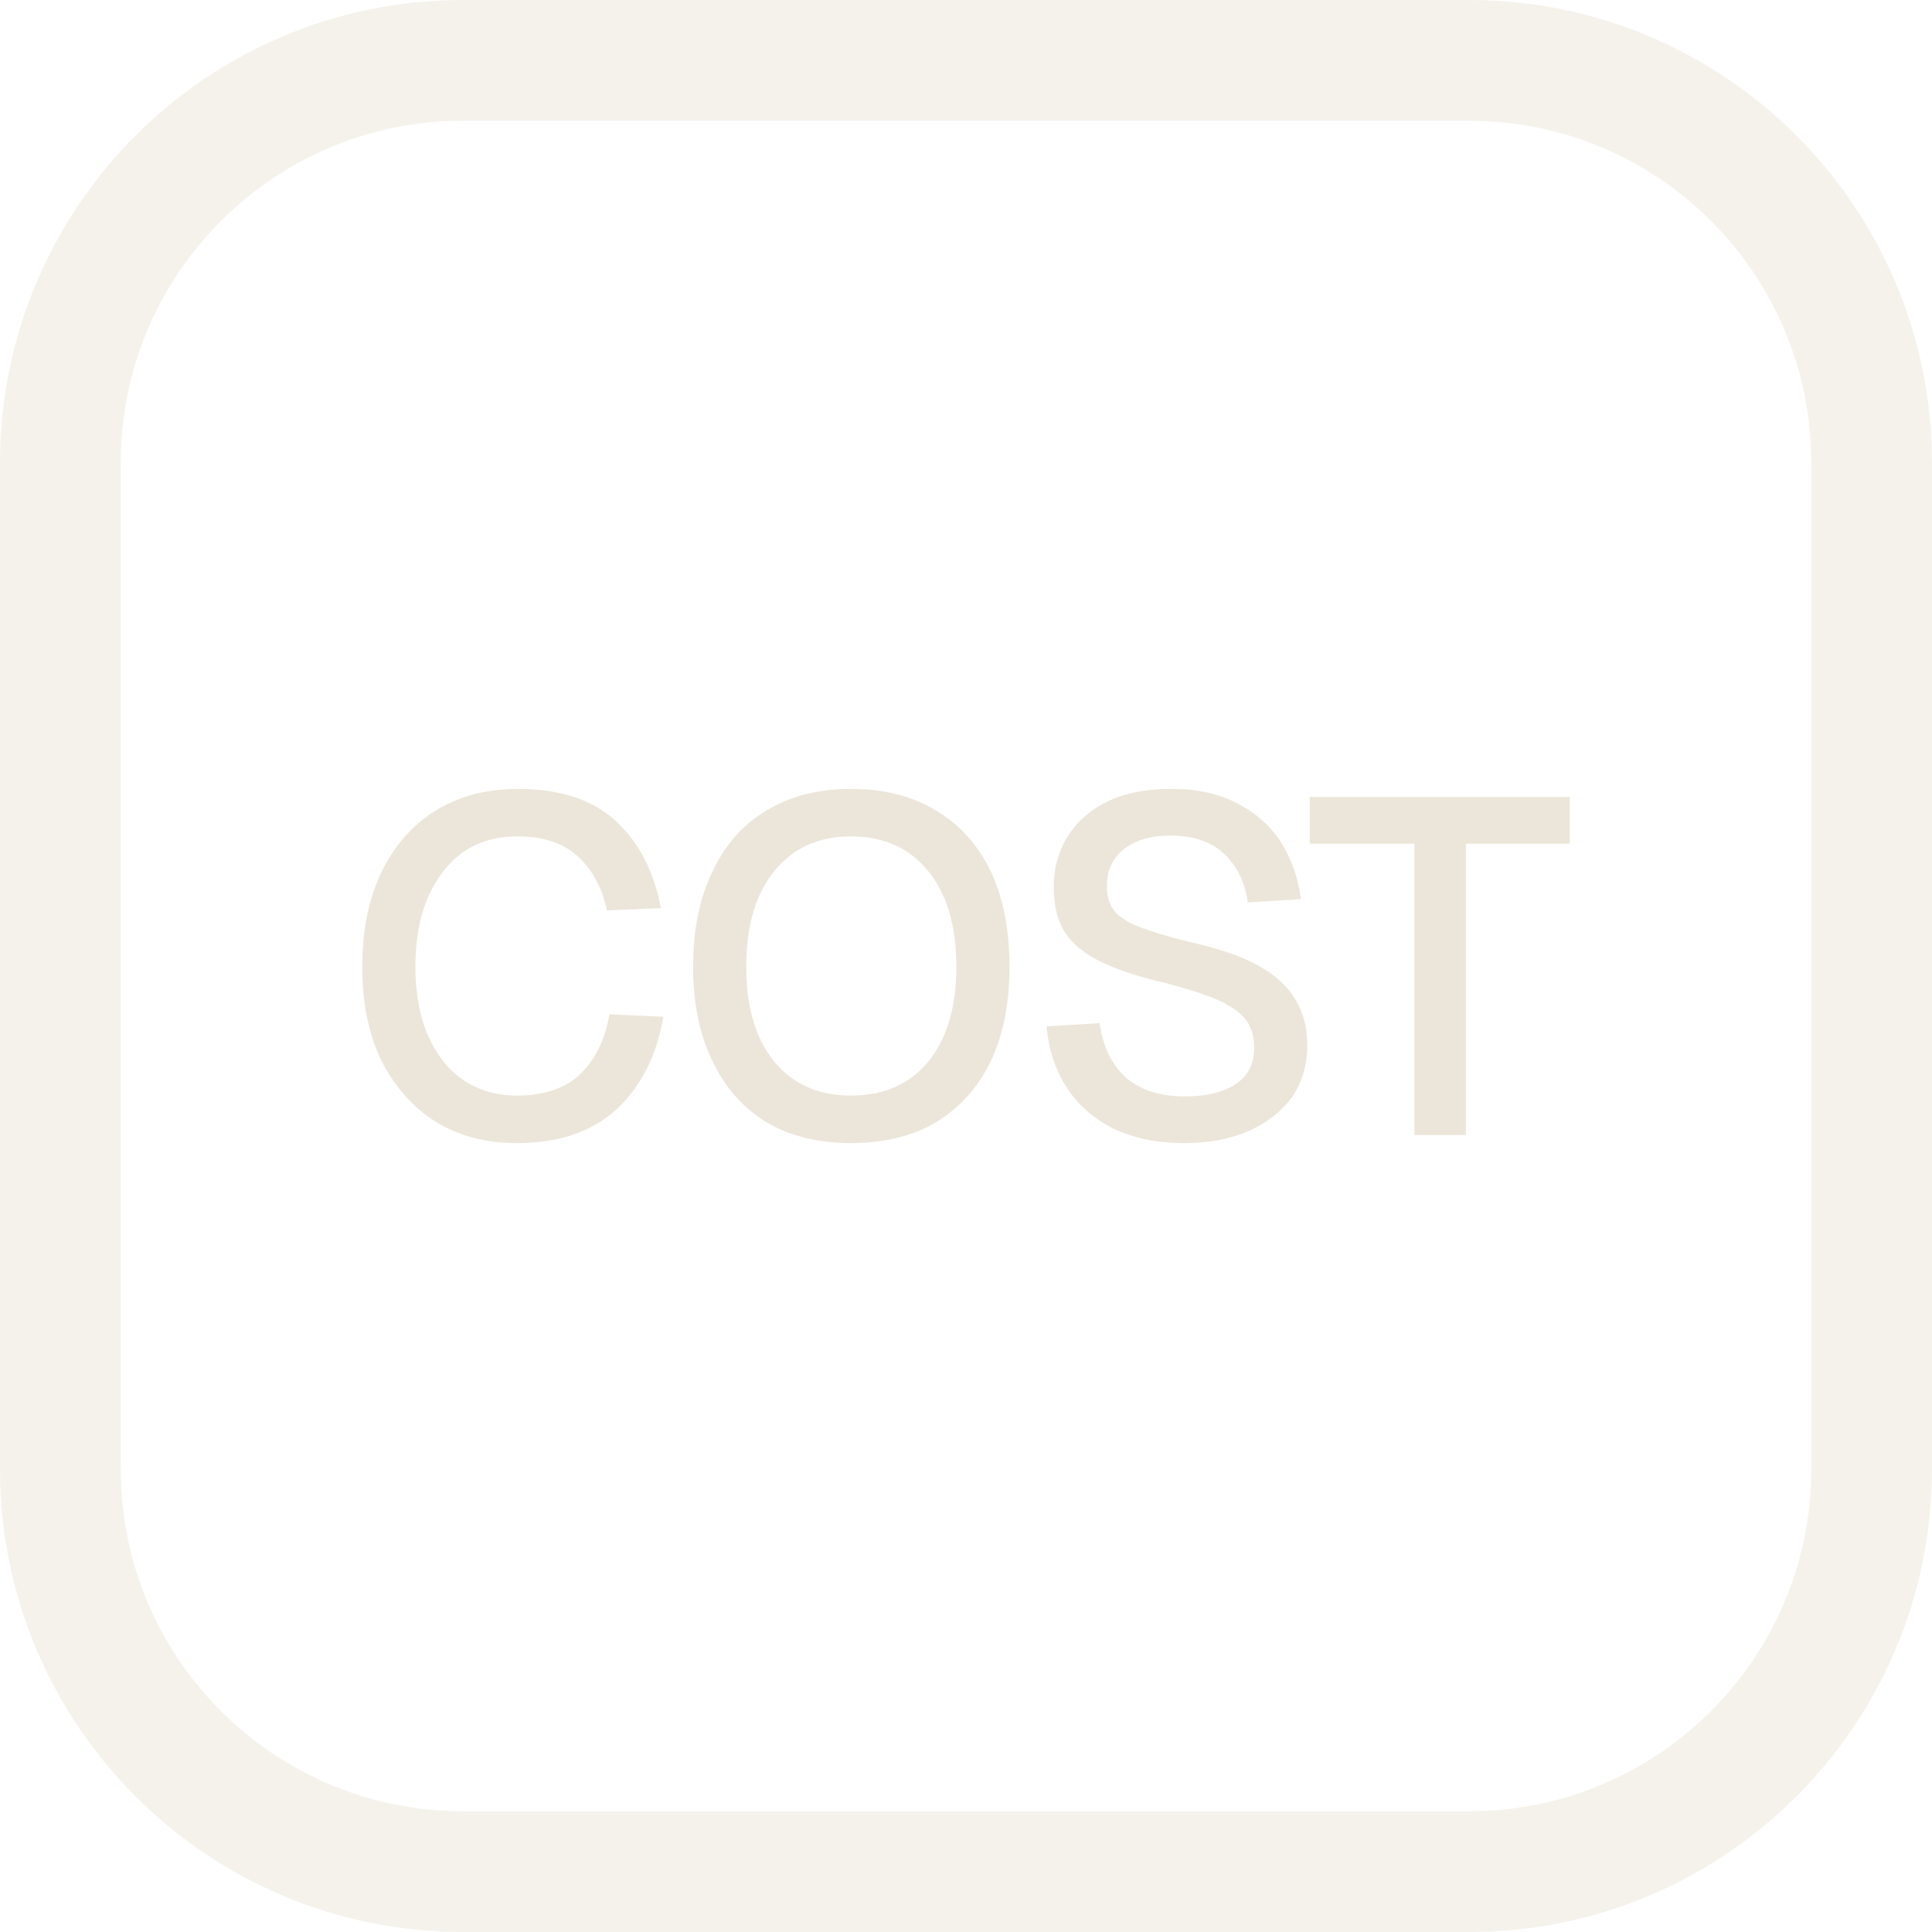
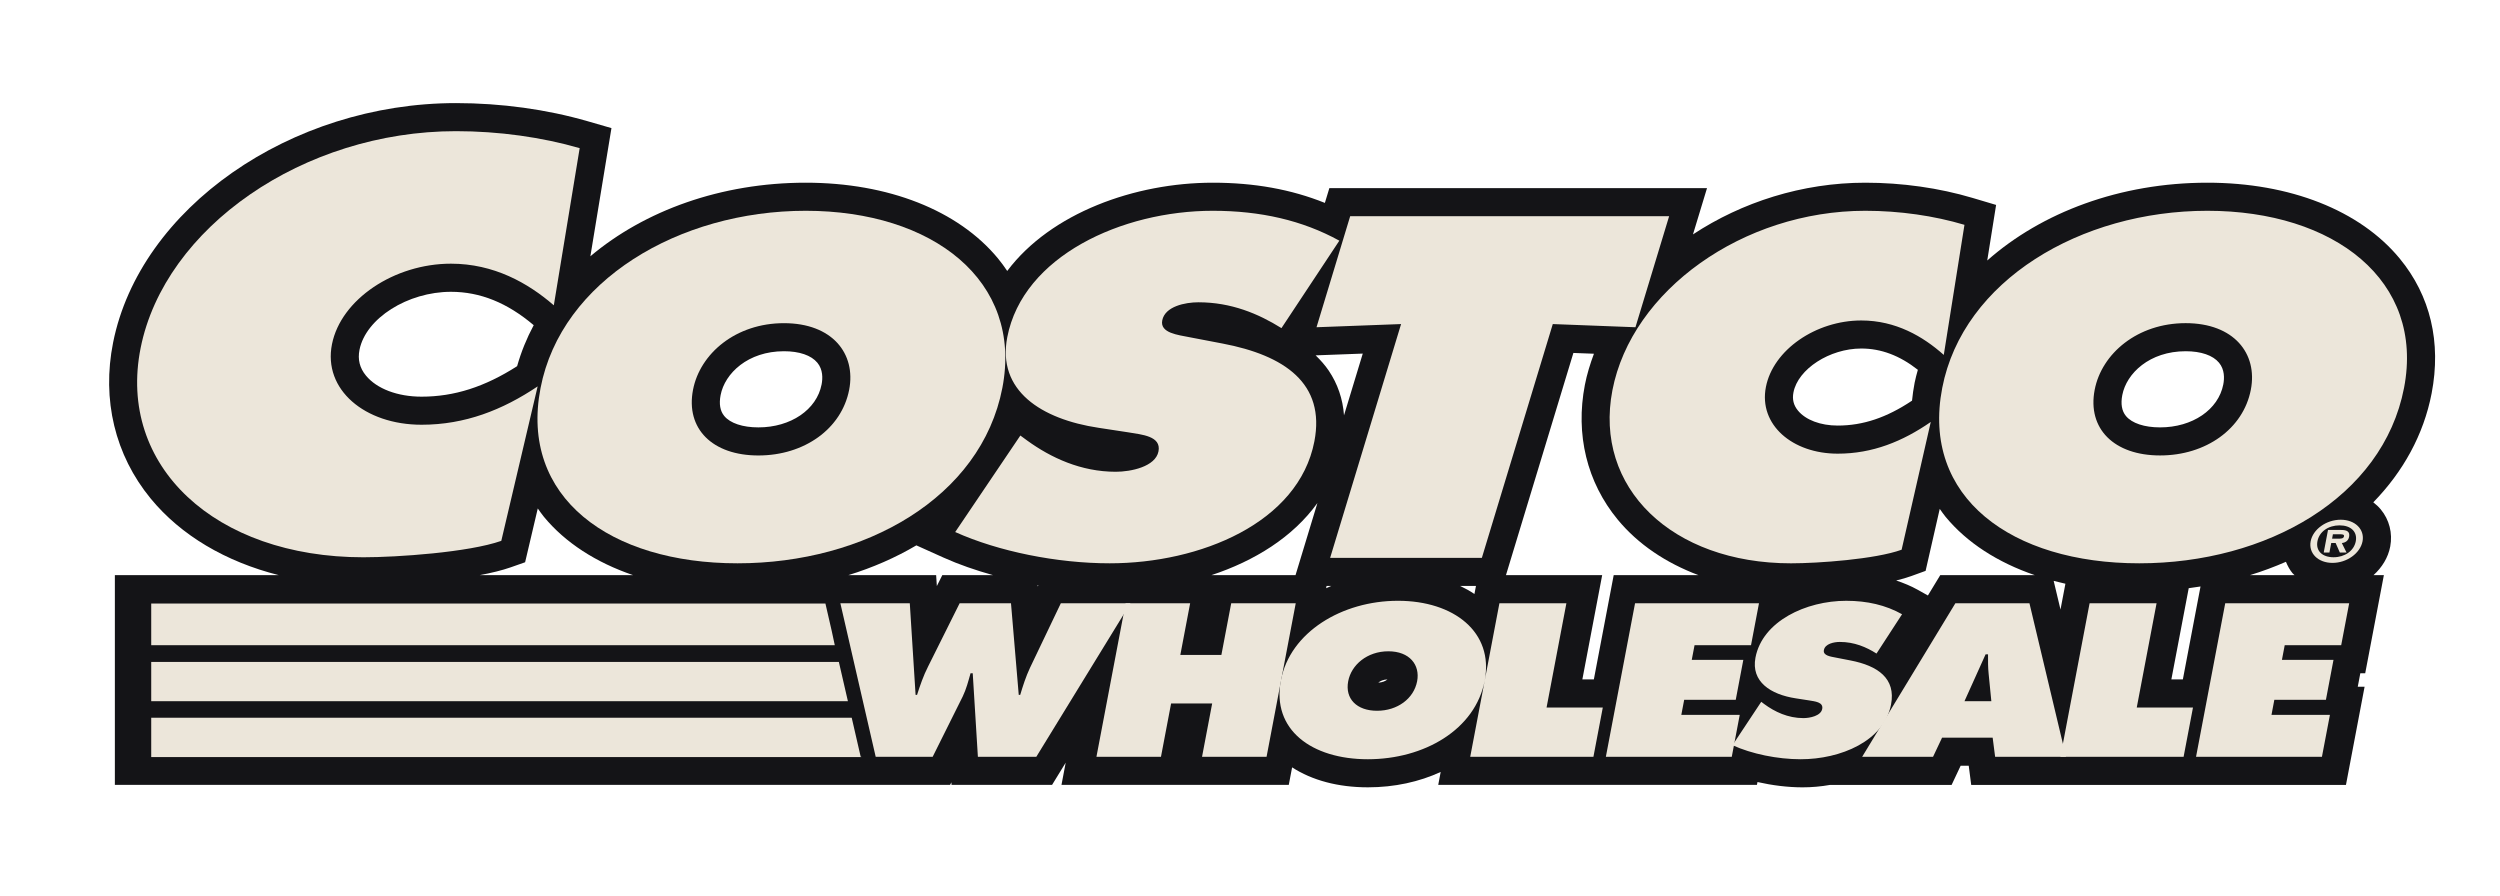
- <svg xmlns="http://www.w3.org/2000/svg" viewBox="0 0 24 24" width="24" height="24">
-   <rect x="0.75" y="0.75" width="22.5" height="22.5" rx="5" fill="none" stroke="#ECE6DA" stroke-opacity="0.5" stroke-width="1.5" />
-   <path fill="#ECE6DA" d="M6.42 14.2L6.42 14.2Q5.85 14.2 5.42 13.94Q4.99 13.67 4.74 13.18Q4.5 12.69 4.5 12.01L4.5 12.01Q4.5 11.33 4.74 10.83Q4.98 10.34 5.41 10.07Q5.85 9.8 6.43 9.8L6.43 9.8Q7.21 9.8 7.64 10.19Q8.08 10.59 8.21 11.28L8.21 11.28L7.54 11.31Q7.45 10.89 7.18 10.64Q6.91 10.39 6.43 10.39L6.43 10.39Q6.04 10.39 5.76 10.58Q5.48 10.78 5.32 11.14Q5.16 11.5 5.16 12.01L5.16 12.01Q5.16 12.51 5.32 12.87Q5.48 13.23 5.76 13.42Q6.05 13.61 6.42 13.61L6.42 13.61Q6.93 13.61 7.21 13.34Q7.49 13.07 7.57 12.6L7.57 12.6L8.24 12.63Q8.12 13.35 7.66 13.78Q7.2 14.2 6.42 14.2M10.57 14.2L10.57 14.2Q9.96 14.2 9.52 13.94Q9.08 13.67 8.85 13.18Q8.61 12.69 8.61 12.01L8.61 12.01Q8.61 11.32 8.85 10.83Q9.08 10.33 9.52 10.07Q9.96 9.8 10.57 9.8L10.57 9.8Q11.19 9.8 11.63 10.07Q12.07 10.33 12.31 10.83Q12.54 11.32 12.54 12.01L12.54 12.01Q12.54 12.69 12.31 13.18Q12.07 13.67 11.63 13.94Q11.19 14.2 10.57 14.2M10.57 13.61L10.57 13.61Q11.18 13.61 11.53 13.19Q11.88 12.76 11.88 12.01L11.88 12.01Q11.88 11.25 11.53 10.82Q11.18 10.39 10.57 10.39L10.57 10.39Q9.97 10.39 9.62 10.82Q9.27 11.25 9.27 12.01L9.27 12.01Q9.27 12.76 9.62 13.19Q9.97 13.61 10.57 13.61M14.71 14.2L14.71 14.2Q14.21 14.2 13.83 14.02Q13.46 13.83 13.25 13.51Q13.04 13.18 13 12.75L13 12.75L13.66 12.71Q13.72 13.14 13.98 13.38Q14.25 13.62 14.72 13.62L14.72 13.62Q15.13 13.62 15.36 13.46Q15.58 13.31 15.58 13.01L15.58 13.01Q15.58 12.84 15.5 12.7Q15.41 12.56 15.17 12.44Q14.93 12.33 14.47 12.21L14.47 12.21Q13.96 12.09 13.66 11.94Q13.36 11.79 13.22 11.57Q13.09 11.35 13.09 11.02L13.09 11.02Q13.09 10.66 13.27 10.38Q13.44 10.11 13.77 9.95Q14.09 9.8 14.55 9.8L14.55 9.8Q15.03 9.8 15.37 9.98Q15.72 10.16 15.91 10.46Q16.11 10.77 16.16 11.17L16.16 11.17L15.5 11.21Q15.45 10.84 15.21 10.61Q14.97 10.38 14.54 10.38L14.54 10.38Q14.17 10.38 13.96 10.55Q13.75 10.72 13.75 11L13.75 11Q13.75 11.18 13.83 11.3Q13.92 11.42 14.14 11.51Q14.37 11.6 14.77 11.7L14.77 11.7Q15.32 11.82 15.64 12Q15.96 12.18 16.1 12.43Q16.24 12.67 16.24 12.98L16.24 12.98Q16.24 13.35 16.05 13.63Q15.85 13.9 15.51 14.05Q15.17 14.2 14.71 14.2M18.21 14.1L17.57 14.1L17.57 10.48L16.27 10.48L16.27 9.9L19.5 9.9L19.5 10.48L18.21 10.48L18.21 14.1" />
+ <svg xmlns="http://www.w3.org/2000/svg" viewBox="208.5 290.5 201 72" fill="#ECE6DA">
+   <path fill="#141417" d="M401.434 311.283c-3.194-3.873-8.83-6.094-15.459-6.094-7.014 0-13.328 2.385-17.701 6.256l.713-4.469-1.896-.564c-2.684-.8-5.664-1.223-8.619-1.223-5.078 0-9.934 1.57-13.857 4.157l1.129-3.72H315.38l-.36 1.188c-2.698-1.085-5.666-1.625-9.01-1.625-6.251 0-13.017 2.426-16.53 7.097-.23-.342-.471-.679-.739-1.003-3.195-3.873-8.83-6.094-15.46-6.094-6.806 0-12.961 2.244-17.315 5.916l1.695-10.305-1.926-.557c-3.289-.951-6.944-1.454-10.571-1.454-13.306 0-25.417 8.458-27.571 19.254-.917 4.593.154 9.042 3.013 12.529 2.437 2.971 6.036 5.089 10.312 6.171h-13.183v16.862h67.151l.104-.206.013.206h8.083l1.096-1.787-.339 1.787h18.275l.268-1.409c1.606 1.04 3.691 1.605 6.092 1.605 2.146 0 4.137-.445 5.853-1.236l-.197 1.04h25.623l.044-.229c1.188.268 2.436.426 3.628.426.724 0 1.47-.065 2.212-.196h9.769l.725-1.539h.651l.199 1.539h30.13l1.498-7.89h-.55l.206-1.084h.394l1.5-7.889h-.834c.68-.615 1.175-1.405 1.346-2.304.202-1.068-.075-2.155-.76-2.981-.178-.214-.382-.402-.602-.571 2.39-2.455 4.047-5.426 4.691-8.766.787-4.097-.1-7.845-2.57-10.838zm-17.432 33.843h-.925l1.396-7.336c.318-.041.635-.087.949-.137l-1.42 7.473zm-21.564-23.864c-.096.49-.162.974-.211 1.451-2.033 1.36-3.938 2.003-5.976 2.003-1.379 0-2.573-.45-3.194-1.204-.354-.428-.473-.907-.363-1.464.363-1.879 2.912-3.527 5.453-3.527 1.59 0 3.084.562 4.549 1.712-.091.341-.192.68-.258 1.029zm2.058 15.48l-.992 1.635-.825-.462c-.543-.305-1.126-.54-1.727-.744.44-.105.851-.223 1.209-.353l1.157-.42 1.137-4.985c.154.214.3.433.47.639 1.716 2.079 4.188 3.669 7.173 4.689l-7.602.001zm10.063.69l-.395 2.075-.549-2.305c.311.081.623.16.944.23zm9.668-18.693c1.238 0 2.191.329 2.685.926.453.55.437 1.251.34 1.744-.394 2.033-2.481 3.453-5.082 3.453-1.265 0-2.265-.334-2.745-.916-.332-.403-.431-.968-.293-1.681.337-1.752 2.196-3.526 5.095-3.526zm-57.183 19.518c-.356-.241-.743-.454-1.147-.646h1.271l-.124.646zm-6.991 6.867c-.164.146-.431.244-.74.262.158-.136.406-.248.74-.262zm-1.987-26.195l-1.508 4.964c-.097-1.326-.51-2.531-1.234-3.603-.299-.439-.655-.839-1.047-1.219l3.789-.142zm-43.509 2.479c-.393 2.034-2.483 3.454-5.082 3.454-1.264 0-2.265-.334-2.745-.916-.333-.403-.431-.968-.293-1.681.339-1.753 2.198-3.526 5.096-3.526 1.238 0 2.192.329 2.685.926.452.55.434 1.252.339 1.743zm17.427 16.141l-.049.104-.01-.113c.02.002.039.006.059.009zm22.437-6.609l-1.761 5.802h-6.763c3.457-1.141 6.557-3.054 8.524-5.802zm.734 6.671h.377c-.14.059-.276.119-.411.182l.034-.182zm-72.76-15.219c-1.93 0-3.602-.634-4.473-1.695-.504-.614-.673-1.294-.517-2.078.504-2.525 3.871-4.658 7.352-4.658 2.35 0 4.527.882 6.653 2.683-.562 1.05-1.009 2.15-1.334 3.297-2.597 1.662-5.05 2.451-7.681 2.451zm39.78 11.955l2.197.989c1.214.546 2.563 1.013 3.975 1.407h-4.087l-.438.877-.056-.877H276.7c1.976-.607 3.811-1.414 5.475-2.396zm53.546 10.779l1.594-8.384h-7.736L335 318.877l1.653.063c-.305.816-.562 1.647-.729 2.504-.771 3.987.166 7.835 2.642 10.834 1.631 1.977 3.871 3.479 6.492 4.463h-6.817l-1.595 8.384-.925.001zm-86.167-9.011l1.165-.41 1.018-4.326c.163.227.315.457.495.674 1.715 2.079 4.187 3.669 7.171 4.689h-12.338c.933-.175 1.791-.382 2.489-.627zm139.841.627c1.002-.309 1.967-.667 2.894-1.074.136.326.301.641.53.918.049.058.113.102.164.156h-3.588z" />
+   <path fill="#ECE6DA" d="M281.647 339l.466 7.369h.118c.241-.753.509-1.539.885-2.276l2.54-5.093h4.127l.624 7.369h.118c.215-.721.457-1.475.787-2.178l2.48-5.191h5.601l-7.574 12.347h-4.697l-.414-6.714h-.177c-.18.64-.338 1.261-.63 1.867l-2.415 4.847h-4.58L276.065 339h5.582z" />
+   <path fill="#ECE6DA" d="M299 339h5.188l-.79 4.159h3.301l.791-4.159h5.188l-2.346 12.347h-5.188l.815-4.29h-3.302l-.815 4.29h-5.188L299 339z" />
+   <path fill="#ECE6DA" d="M327.873 345.206c-.753 3.963-4.88 6.337-9.398 6.337-4.521 0-7.746-2.375-6.992-6.337.737-3.881 4.912-6.403 9.412-6.403s7.714 2.522 6.978 6.403zm-10.978.065c-.269 1.408.688 2.375 2.319 2.375 1.632 0 2.955-.967 3.224-2.375.248-1.311-.604-2.407-2.314-2.407-1.712.001-2.981 1.097-3.229 2.407zM329.053 339h5.385l-1.594 8.384h4.521l-.754 3.962h-9.905L329.053 339zm21.051 7.925l.24.181c.844.622 1.907 1.13 3.146 1.13.531 0 1.41-.181 1.516-.737s-.592-.605-1.066-.688l-1.051-.163c-2.045-.312-3.615-1.344-3.25-3.275.559-2.931 4.072-4.569 7.295-4.569 1.69 0 3.179.345 4.492 1.081l-2.055 3.161c-.824-.524-1.788-.934-2.948-.934-.471 0-1.188.146-1.282.654-.088.458.567.524.965.606l1.176.229c2.197.427 3.656 1.441 3.259 3.537-.562 2.948-4.062 4.405-7.265 4.405-1.866 0-3.948-.426-5.484-1.13l2.312-3.488z" />
+   <path fill="#ECE6DA" d="M368.604 346.876l-.215-2.178c-.058-.524-.054-1.064-.051-1.589h-.197l-1.697 3.767h2.16zm-4.688 4.471h-5.699L365.713 339h5.954l2.94 12.347h-5.699l-.198-1.539h-4.067l-.727 1.539z" />
+   <path fill="#ECE6DA" d="M376.504 339h5.385l-1.594 8.384h4.521l-.754 3.962h-9.904L376.504 339zm10.905 0h9.965l-.642 3.374h-4.541l-.224 1.179h4.146l-.609 3.21h-4.147l-.229 1.211h4.698l-.643 3.373h-10.121L387.409 339z" />
+   <g fill="#ECE6DA">
+     <path d="M314.348 316.81l6.799-.255-5.705 18.799h12.199l5.703-18.799 6.646.255 2.708-8.926h-25.644l-2.706 8.926zm-25.259 4.881c-1.706 8.815-11.052 14.099-21.292 14.099-10.239 0-17.542-5.283-15.836-14.099 1.67-8.635 11.125-14.244 21.32-14.244 10.194 0 17.478 5.61 15.808 14.244zm-24.87.146c-.605 3.133 1.562 5.283 5.255 5.283 3.695 0 6.693-2.149 7.299-5.283.564-2.914-1.368-5.354-5.241-5.354-3.873-.002-6.749 2.44-7.313 5.354z" />
+     <path d="M285.298 333.276c3.481 1.565 8.195 2.514 12.424 2.514 7.257 0 15.185-3.242 16.453-9.8.902-4.663-2.399-6.922-7.381-7.869l-2.662-.51c-.9-.183-2.385-.328-2.188-1.349.218-1.129 1.84-1.458 2.909-1.458 2.625 0 4.81.911 6.676 2.077l4.654-7.031c-2.978-1.639-6.346-2.403-10.175-2.403-7.301 0-15.263 3.643-16.524 10.164-.832 4.299 2.731 6.594 7.36 7.287l2.378.363c1.078.184 2.66.292 2.42 1.53s-2.231 1.639-3.434 1.639c-2.805 0-5.213-1.129-7.126-2.513l-.545-.401-5.239 7.76zm81.145-24.7c-2.44-.729-5.213-1.129-7.974-1.129-9.838 0-18.78 6.412-20.331 14.427-1.516 7.833 4.787 13.917 14.359 13.917 2.18 0 6.784-.328 8.893-1.093l2.344-10.273c-2.264 1.566-4.678 2.55-7.483 2.55-3.649 0-6.36-2.332-5.774-5.354.578-2.988 4.02-5.355 7.67-5.355 2.76 0 4.961 1.275 6.633 2.77l1.663-10.46zm19.532-1.129c-10.194 0-19.649 5.609-21.32 14.244-1.705 8.815 5.598 14.099 15.838 14.099 10.238 0 19.586-5.283 21.291-14.099 1.668-8.634-5.616-14.244-15.809-14.244zm-1.748 9.034c3.873 0 5.806 2.44 5.24 5.354-.605 3.133-3.604 5.283-7.299 5.283s-5.861-2.149-5.255-5.283c.564-2.912 3.441-5.354 7.314-5.354zm-129.121-14.07c-3.045-.881-6.501-1.365-9.944-1.365-12.271 0-23.424 7.75-25.357 17.438-1.889 9.468 5.971 16.821 17.908 16.821 2.721 0 8.464-.396 11.091-1.32l2.923-12.419c-2.821 1.894-5.834 3.083-9.333 3.083-4.553 0-7.932-2.819-7.203-6.475.721-3.61 5.013-6.474 9.565-6.474 3.442 0 6.188 1.542 8.271 3.347l2.079-12.636z" />
+     <path d="M394.277 334.018c.183-.959 1.252-1.732 2.416-1.732 1.155 0 1.938.773 1.756 1.732-.185.965-1.259 1.738-2.416 1.738-1.163 0-1.938-.774-1.756-1.738zm3.628 0c.146-.772-.408-1.279-1.3-1.279-.906 0-1.638.507-1.783 1.279-.147.773.391 1.285 1.298 1.285.891 0 1.638-.511 1.785-1.285zm-.743.907h-.539l-.339-.769h-.353l-.146.769h-.458l.345-1.816h1.057c.466 0 .718.129.638.556-.061.311-.304.471-.585.493l.38.767zm-.668-1.116c.229 0 .426 0 .464-.194.03-.16-.168-.16-.397-.16h-.496l-.065.354h.494z" />
+   </g>
+   <path fill="#ECE6DA" d="M220.658 351.367h57.093l-.004-.02h-.047l-.722-3.14h-56.32zm0-4.488h56.014l-.728-3.159h-55.286zm0-4.507h54.958l-.247-1.151-.505-2.197h-54.206zM339.959 339h9.964l-.641 3.374h-4.54l-.225 1.179h4.146l-.609 3.21h-4.146l-.23 1.211h4.697l-.641 3.373h-10.123L339.959 339z" />
</svg>
